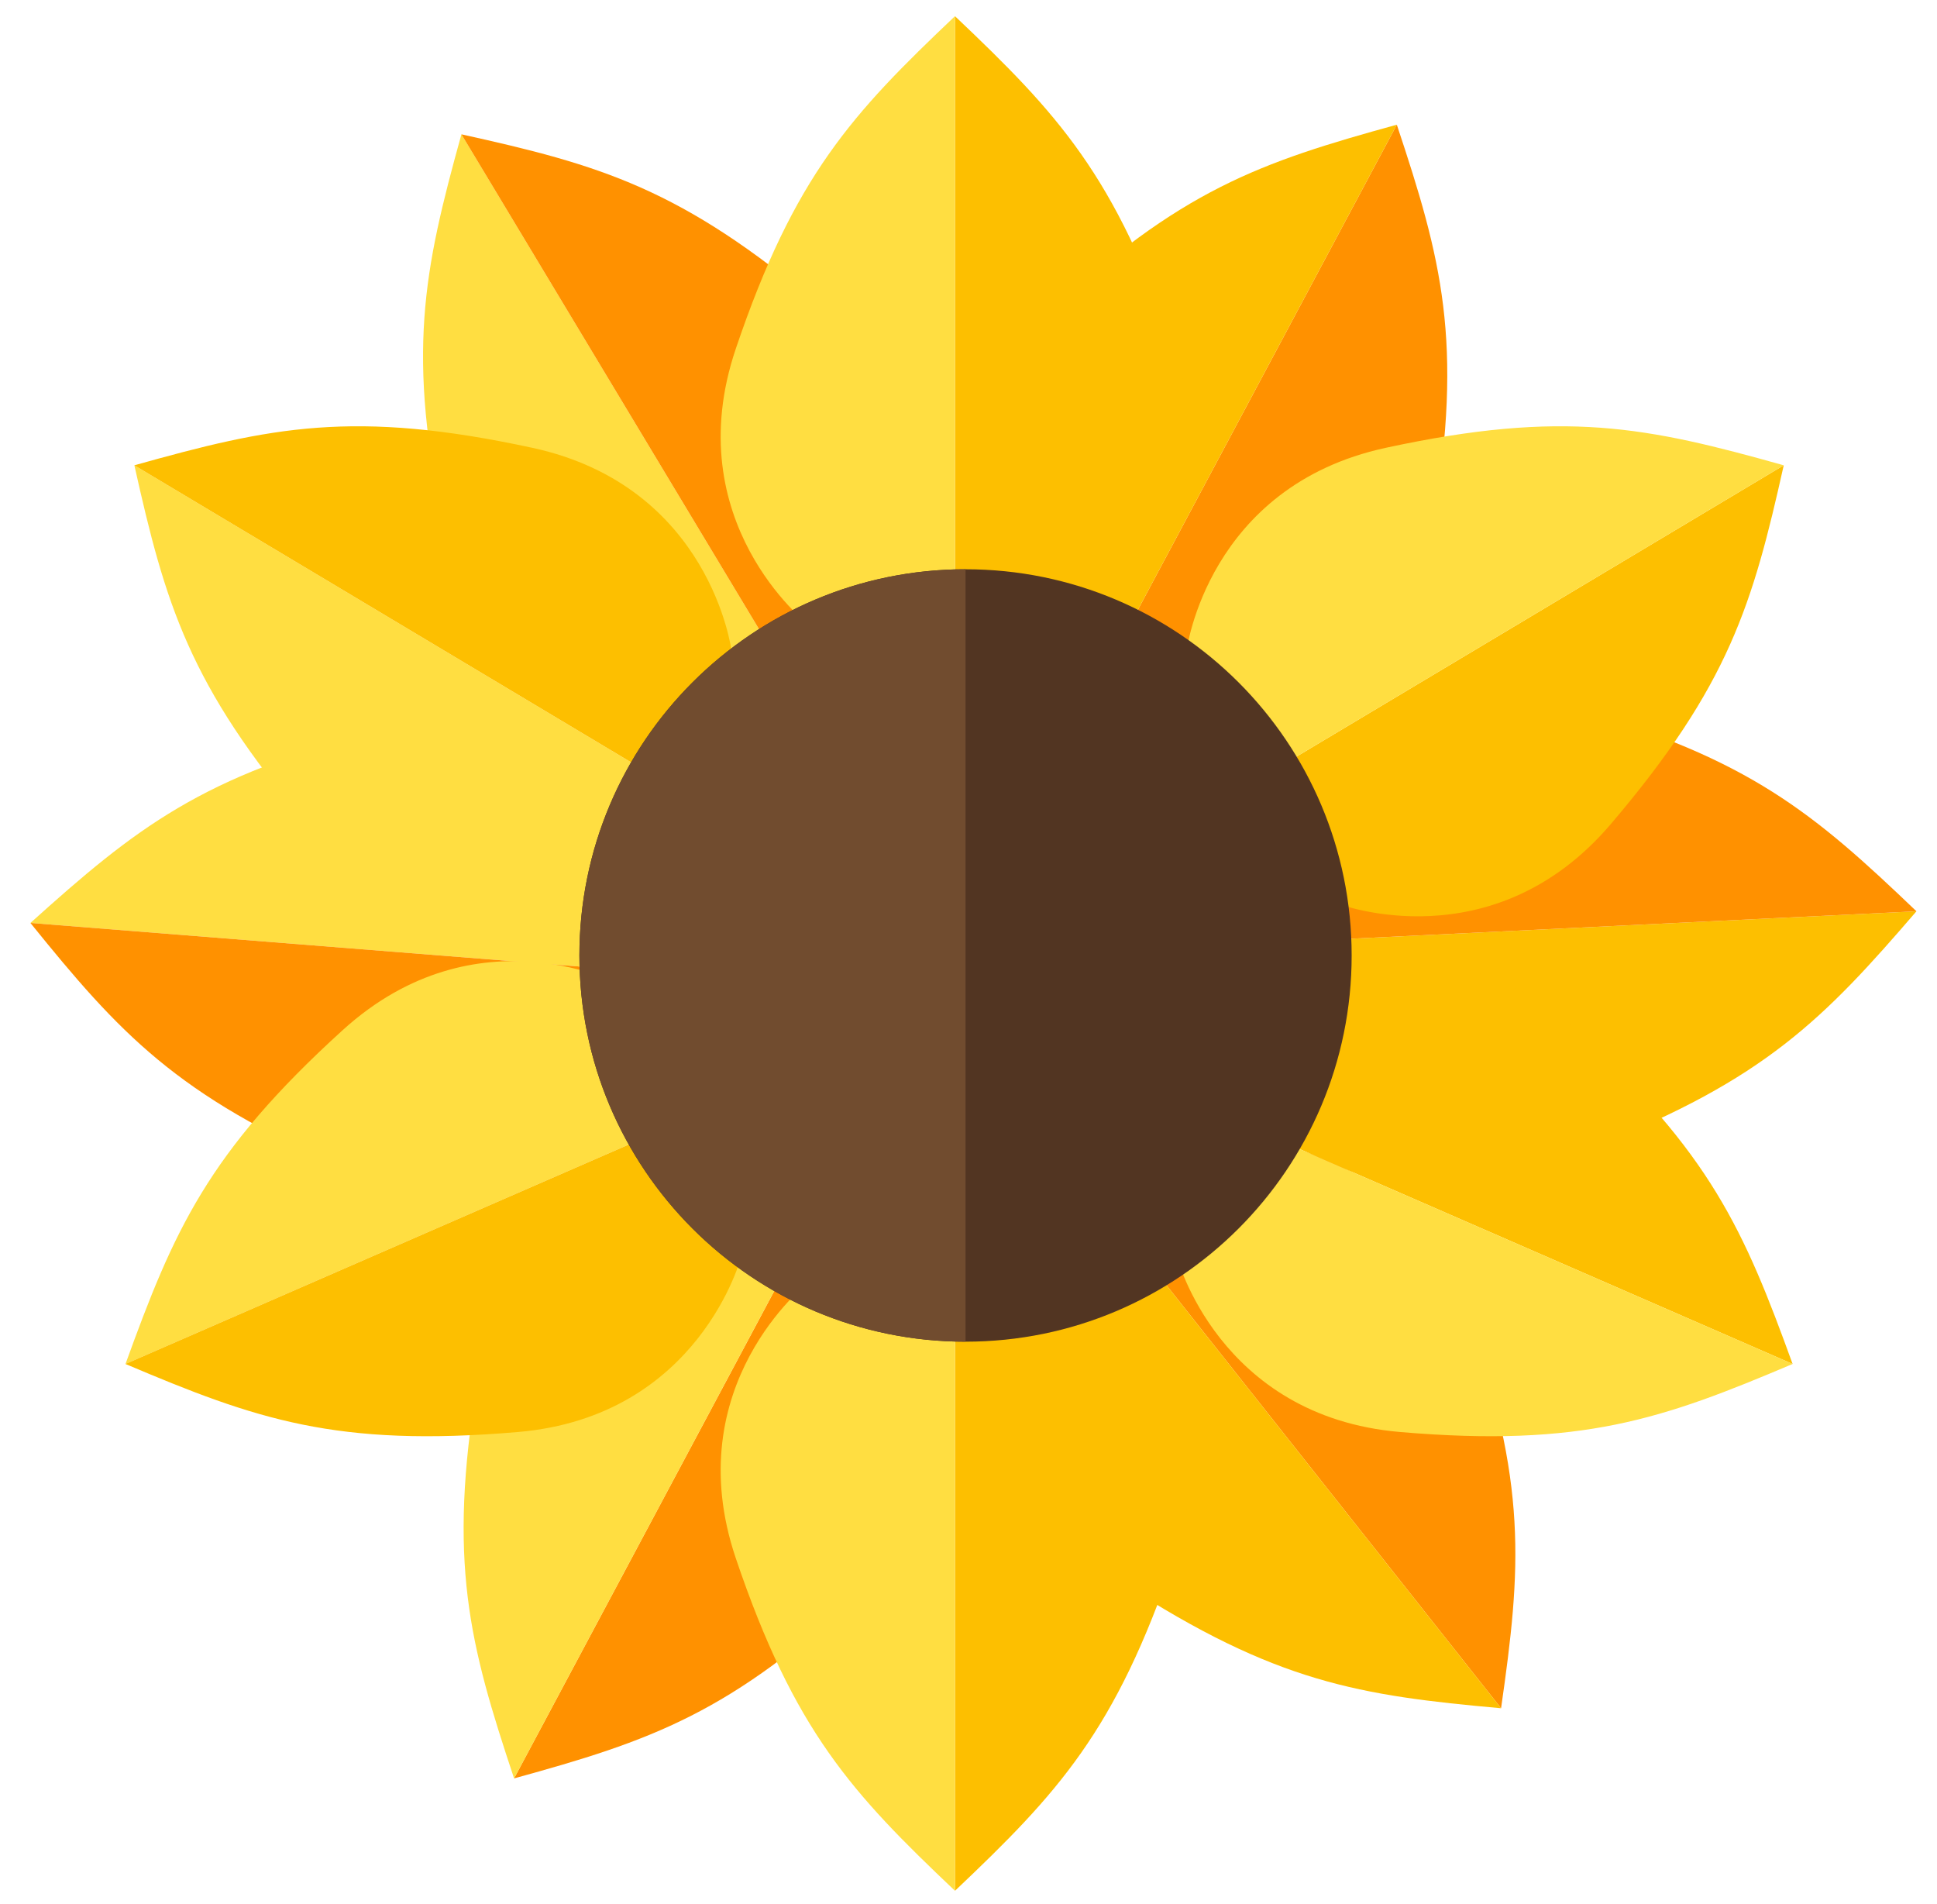
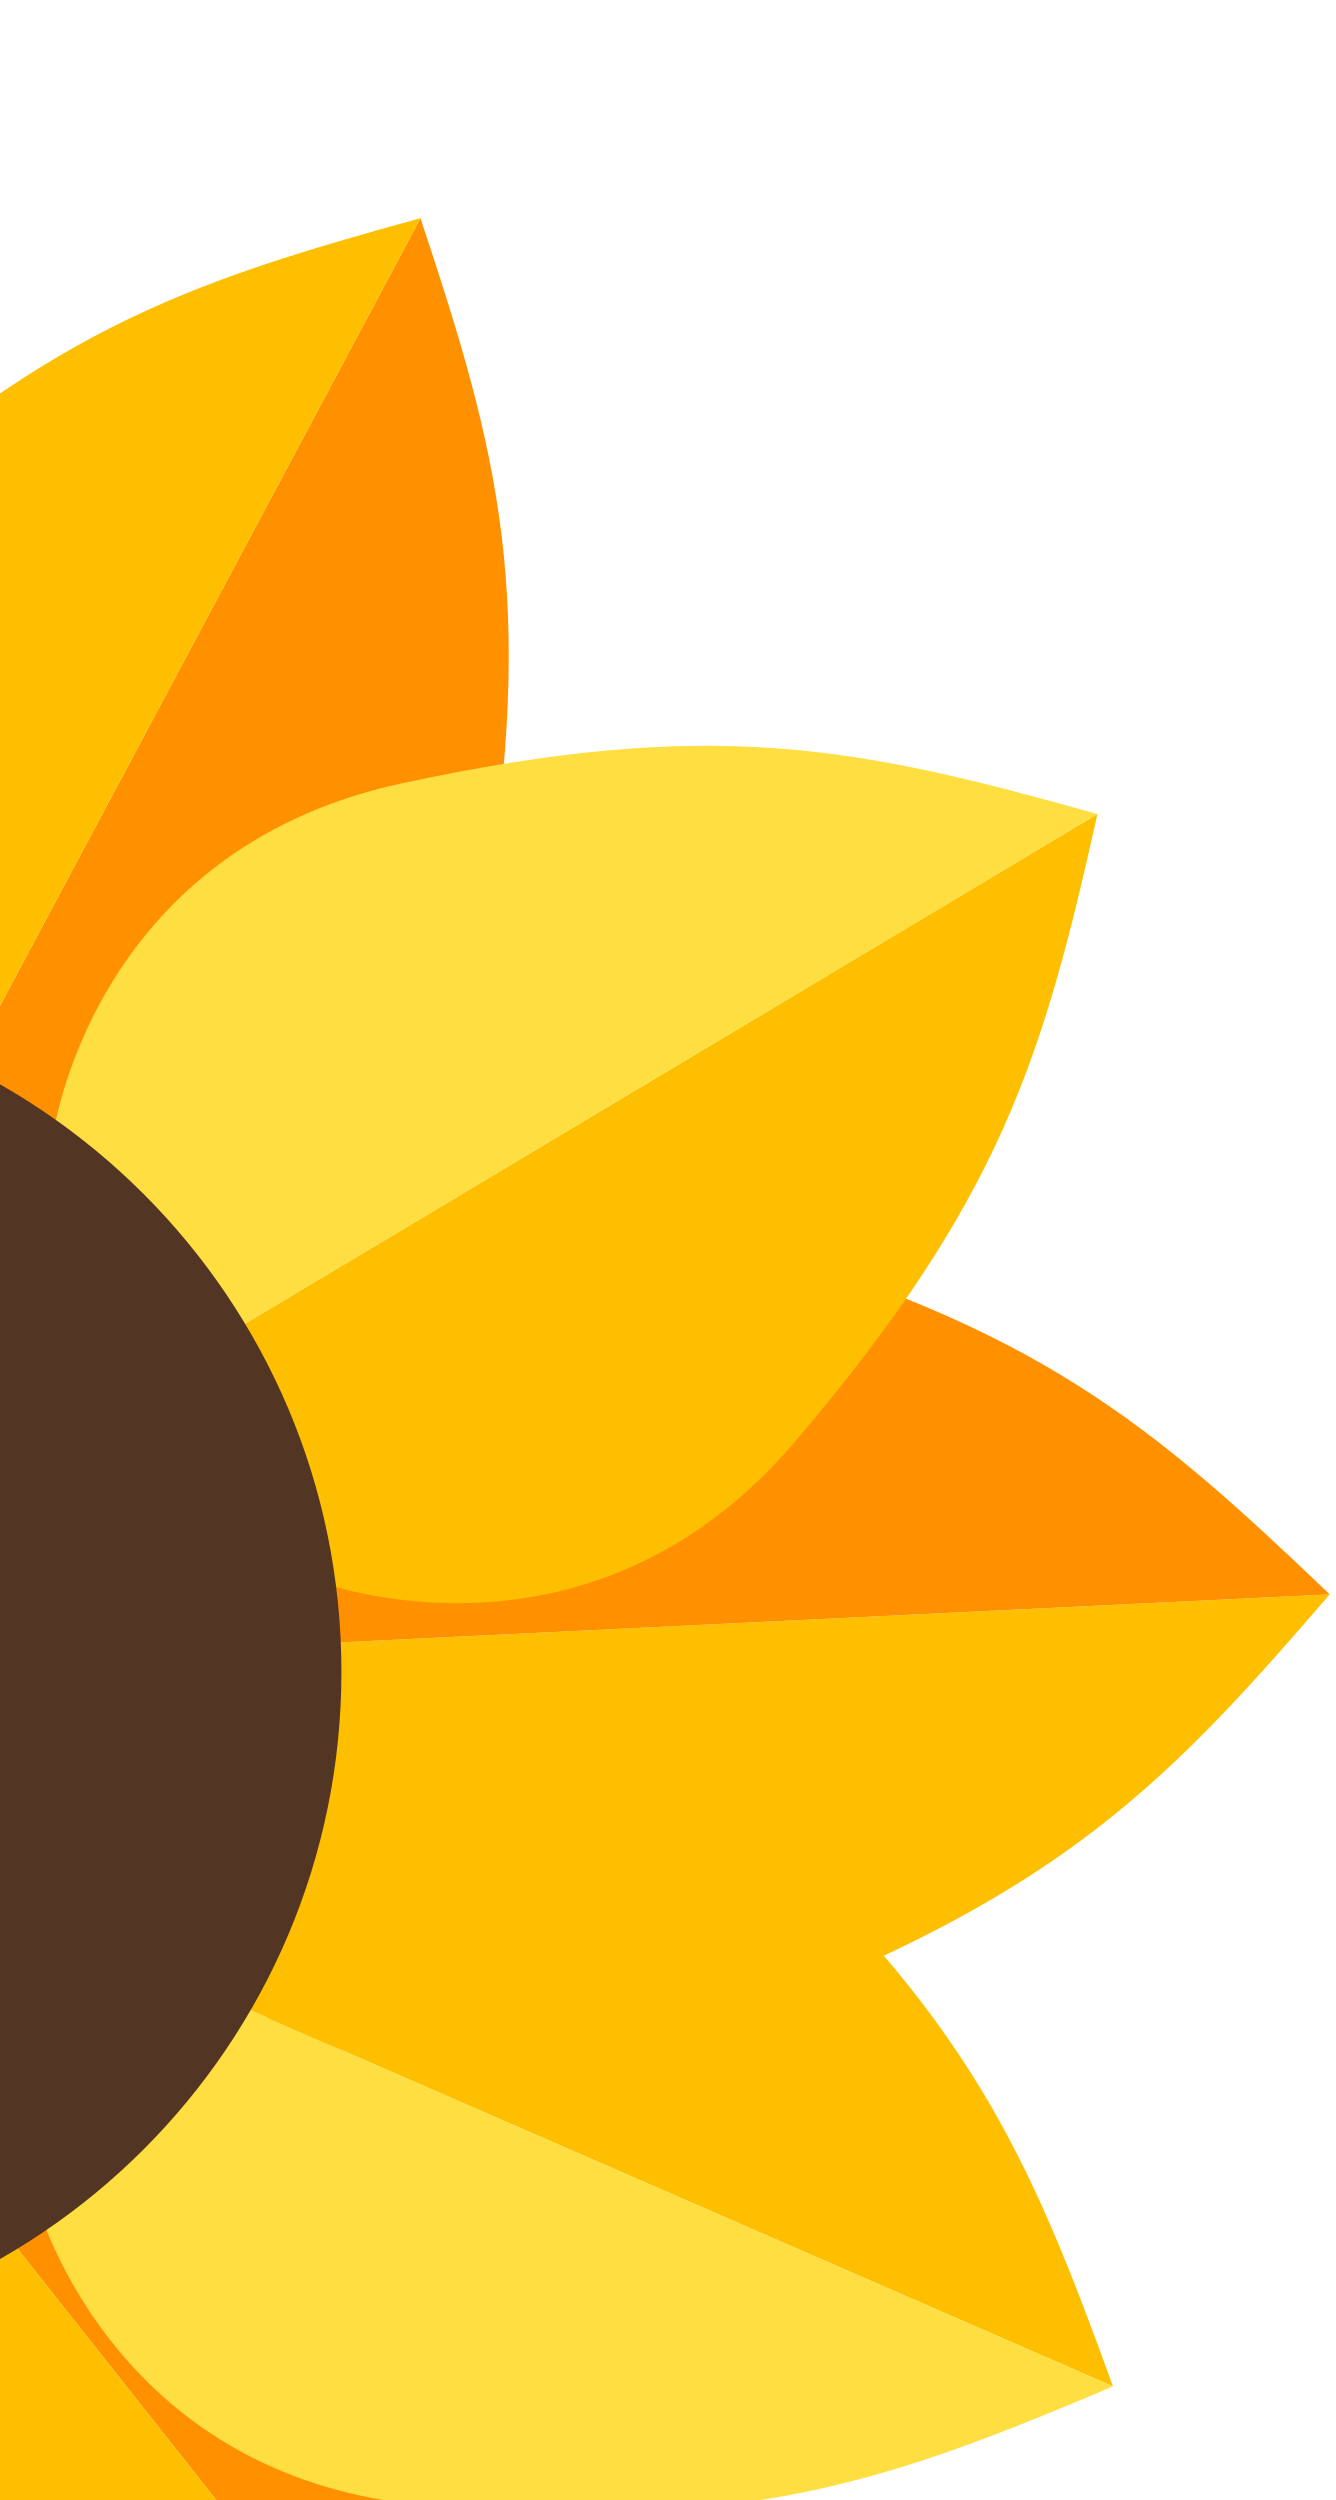
- <svg xmlns="http://www.w3.org/2000/svg" width="57" height="56" viewBox="0 0 57 56" fill="none">
-   <path d="M15.128 52.324L23.177 37.247L23.546 36.556L27.378 38.602C27.378 38.602 29.34 43.052 25.426 46.73C21.511 50.408 19.15 51.218 15.128 52.324Z" fill="#FF9100" />
-   <path d="M15.128 52.324L23.177 37.247L23.546 36.556L19.715 34.511C19.715 34.511 14.925 35.356 14.047 40.655C13.169 45.954 13.809 48.366 15.128 52.324Z" fill="#FFDE41" />
-   <path d="M41.104 3.669L33.054 18.747L32.686 19.437L36.517 21.483C36.517 21.483 41.307 20.638 42.185 15.339C43.063 10.04 42.423 7.627 41.104 3.669Z" fill="#FF9100" />
-   <path d="M41.104 3.669L33.054 18.747L32.686 19.437L28.854 17.392C28.854 17.392 26.892 12.942 30.806 9.264C34.721 5.586 37.082 4.776 41.104 3.669Z" fill="#FDBF00" />
-   <path d="M56.395 26.812L39.323 27.64L38.541 27.678L38.752 32.016C38.752 32.016 41.935 35.693 46.934 33.728C51.932 31.762 53.674 29.974 56.395 26.812Z" fill="#FDBF00" />
-   <path d="M56.395 26.812L39.323 27.64L38.541 27.678L38.331 23.339C38.331 23.339 41.143 19.372 46.308 20.844C51.474 22.316 53.381 23.927 56.395 26.812Z" fill="#FF9100" />
-   <path d="M44.172 50.26L33.568 36.855L33.082 36.242L36.488 33.547C36.488 33.547 41.352 33.526 43.159 38.584C44.966 43.642 44.765 46.13 44.172 50.26Z" fill="#FF9100" />
-   <path d="M44.172 50.26L33.568 36.855L33.082 36.242L29.675 38.936C29.675 38.936 28.536 43.664 33.043 46.587C37.549 49.51 40.017 49.887 44.172 50.26Z" fill="#FDBF00" />
-   <path d="M13.578 3.952L22.388 18.598L22.792 19.269L19.07 21.508C19.07 21.508 14.244 20.909 13.096 15.662C11.948 10.415 12.464 7.972 13.578 3.952Z" fill="#FFDE41" />
-   <path d="M13.578 3.952L22.388 18.598L22.792 19.269L26.514 17.03C26.514 17.03 28.246 12.486 24.149 9.013C20.051 5.54 17.652 4.852 13.578 3.952Z" fill="#FF9100" />
-   <path d="M0.895 27.155L17.933 28.508L18.713 28.57L19.058 24.24C19.058 24.24 16.369 20.188 11.161 21.5C5.952 22.813 3.996 24.364 0.895 27.155Z" fill="#FFDE41" />
-   <path d="M0.895 27.155L17.933 28.508L18.713 28.57L18.369 32.9C18.369 32.9 15.075 36.477 10.139 34.359C5.203 32.24 3.517 30.4 0.895 27.155Z" fill="#FF9100" />
-   <path d="M28.102 55.631L28.102 38.539L28.102 37.757L32.445 37.757C32.445 37.757 36.272 40.757 34.551 45.846C32.83 50.934 31.129 52.761 28.102 55.631Z" fill="#FDBF00" />
-   <path d="M28.102 55.631L28.102 38.539L28.102 37.757L23.758 37.757C23.758 37.757 19.931 40.757 21.652 45.846C23.373 50.934 25.075 52.761 28.102 55.631Z" fill="#FFDE41" />
-   <path d="M28.102 0.476L28.102 17.567L28.102 18.35L32.445 18.35C32.445 18.35 36.272 15.349 34.551 10.261C32.83 5.173 31.129 3.346 28.102 0.476Z" fill="#FDBF00" />
-   <path d="M28.102 0.476L28.102 17.567L28.102 18.35L23.758 18.35C23.758 18.35 19.931 15.349 21.652 10.261C23.373 5.173 25.075 3.346 28.102 0.476Z" fill="#FFDE41" />
-   <path d="M52.49 13.69L37.82 22.46L37.148 22.862L39.377 26.59C39.377 26.59 43.917 28.335 47.401 24.246C50.885 20.158 51.58 17.761 52.49 13.69Z" fill="#FDBF00" />
-   <path d="M52.49 13.69L37.82 22.46L37.148 22.862L34.92 19.134C34.92 19.134 35.531 14.309 40.782 13.175C46.032 12.041 48.473 12.564 52.49 13.69Z" fill="#FFDE41" />
-   <path d="M52.751 40.131L37.083 33.301L36.366 32.988L38.101 29.006C38.101 29.006 42.382 26.697 46.358 30.308C50.335 33.919 51.329 36.209 52.751 40.131Z" fill="#FDBF00" />
-   <path d="M52.751 40.131L37.083 33.301L36.366 32.988L34.63 36.969C34.63 36.969 35.851 41.677 41.203 42.133C46.555 42.588 48.91 41.759 52.751 40.131Z" fill="#FFDE41" />
-   <path d="M3.954 13.69L18.623 22.46L19.295 22.862L17.066 26.59C17.066 26.59 12.527 28.335 9.042 24.246C5.558 20.158 4.864 17.761 3.954 13.69Z" fill="#FFDE41" />
-   <path d="M3.954 13.69L18.623 22.46L19.295 22.862L21.524 19.134C21.524 19.134 20.912 14.309 15.662 13.175C10.411 12.041 7.971 12.564 3.954 13.69Z" fill="#FDBF00" />
-   <path d="M3.693 40.131L19.36 33.301L20.078 32.988L18.342 29.006C18.342 29.006 14.062 26.697 10.085 30.308C6.108 33.919 5.114 36.209 3.693 40.131Z" fill="#FFDE41" />
-   <path d="M3.692 40.131L19.36 33.301L20.077 32.988L21.813 36.969C21.813 36.969 20.592 41.677 15.24 42.133C9.888 42.588 7.533 41.759 3.692 40.131Z" fill="#FDBF00" />
-   <path d="M39.775 28.112C39.775 34.387 34.688 39.475 28.413 39.475C22.137 39.475 17.05 34.387 17.05 28.112C17.05 21.836 22.137 16.749 28.413 16.749C34.688 16.749 39.775 21.836 39.775 28.112Z" fill="#523522" />
-   <path d="M28.413 28.112C28.413 34.387 28.413 31.304 28.413 39.475C22.137 39.475 17.05 34.387 17.05 28.112C17.05 21.836 22.137 16.749 28.413 16.749C28.413 22.75 28.413 21.836 28.413 28.112Z" fill="#714C2F" />
+ <svg xmlns="http://www.w3.org/2000/svg" width="272" height="509" viewBox="0 0 272 509" fill="none">
+   <path d="M85.601 44.425L-11.856 226.967L-16.32 235.327L30.07 260.095C30.07 260.095 88.054 249.867 98.687 185.709C109.32 121.551 101.567 92.343 85.601 44.425Z" fill="#FF9100" />
+   <path d="M85.6 44.425L-11.857 226.967L-16.321 235.328L-62.711 210.561C-62.711 210.561 -86.473 156.69 -39.078 112.159C8.317 67.628 36.9 57.819 85.6 44.425Z" fill="#FDBF00" />
+   <path d="M270.727 324.613L64.042 334.639L54.575 335.099L57.123 387.624C57.123 387.624 95.657 432.143 156.179 408.346C216.702 384.548 237.792 362.905 270.727 324.613Z" fill="#FDBF00" />
+   <path d="M270.727 324.613L64.042 334.64L54.576 335.099L52.027 282.573C52.027 282.573 86.07 234.534 148.612 252.361C211.154 270.188 234.241 289.688 270.727 324.613Z" fill="#FF9100" />
+   <path d="M122.741 608.5L-5.644 446.215L-11.525 438.782L29.717 406.155C29.717 406.155 88.596 405.901 110.476 467.142C132.356 528.384 129.924 558.506 122.741 608.5Z" fill="#FF9100" />
+   <path d="M122.74 608.5L-5.645 446.215L-11.525 438.782L-52.767 471.409C-52.767 471.409 -66.564 528.648 -12.001 564.035C42.562 599.421 72.435 603.986 122.74 608.5Z" fill="#FDBF00" />
+   <path d="M-71.823 673.527L-71.823 466.599L-71.823 457.121L-19.236 457.121C-19.236 457.121 27.098 493.452 6.261 555.056C-14.576 616.661 -35.172 638.776 -71.823 673.527Z" fill="#FDBF00" />
+   <path d="M-71.823 5.76L-71.823 212.688L-71.823 222.166L-19.236 222.166C-19.236 222.166 27.098 185.835 6.261 124.23C-14.576 62.626 -35.172 40.511 -71.823 5.76Z" fill="#FDBF00" />
+   <path d="M223.443 165.738L45.838 271.926L37.704 276.79L64.69 321.925C64.69 321.925 119.649 343.049 161.831 293.552C204.013 244.055 212.425 215.03 223.443 165.738Z" fill="#FDBF00" />
+   <path d="M223.444 165.739L45.84 271.926L37.705 276.79L10.719 231.655C10.719 231.655 18.125 173.243 81.692 159.514C145.26 145.785 174.809 152.114 223.444 165.739Z" fill="#FFDE41" />
+   <path d="M226.602 485.866L36.916 403.172L28.228 399.384L49.243 351.178C49.243 351.178 101.063 323.224 149.208 366.944C197.352 410.663 209.394 438.38 226.602 485.866Z" fill="#FDBF00" />
+   <path d="M226.604 485.866L36.918 403.172L28.23 399.384L7.215 447.59C7.215 447.59 22.002 504.582 86.801 510.1C151.599 515.618 180.102 505.576 226.604 485.866Z" fill="#FFDE41" />
+   <path d="M69.513 340.355C69.513 416.334 7.92 477.927 -68.059 477.927C-144.038 477.927 -205.632 416.334 -205.632 340.355C-205.632 264.375 -144.038 202.782 -68.059 202.782C7.92 202.782 69.513 264.375 69.513 340.355Z" fill="#523522" />
</svg>
